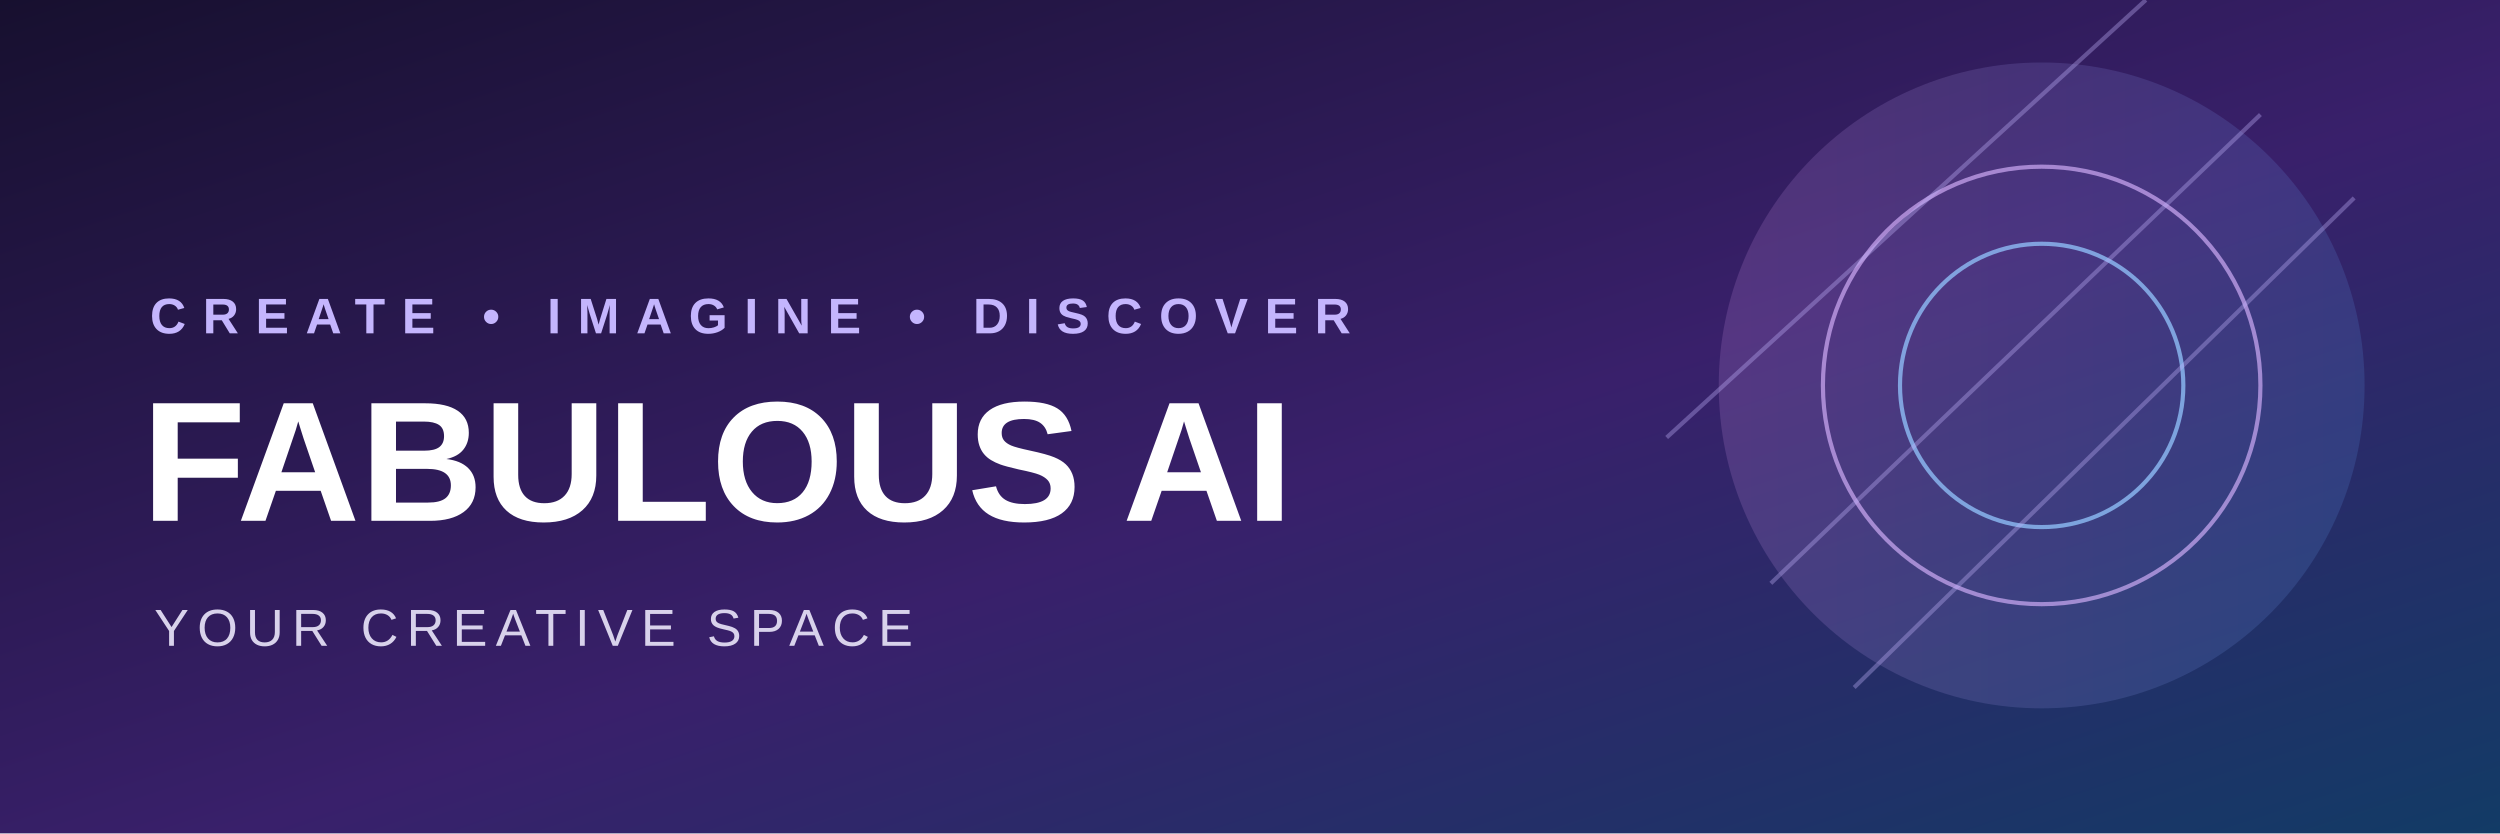
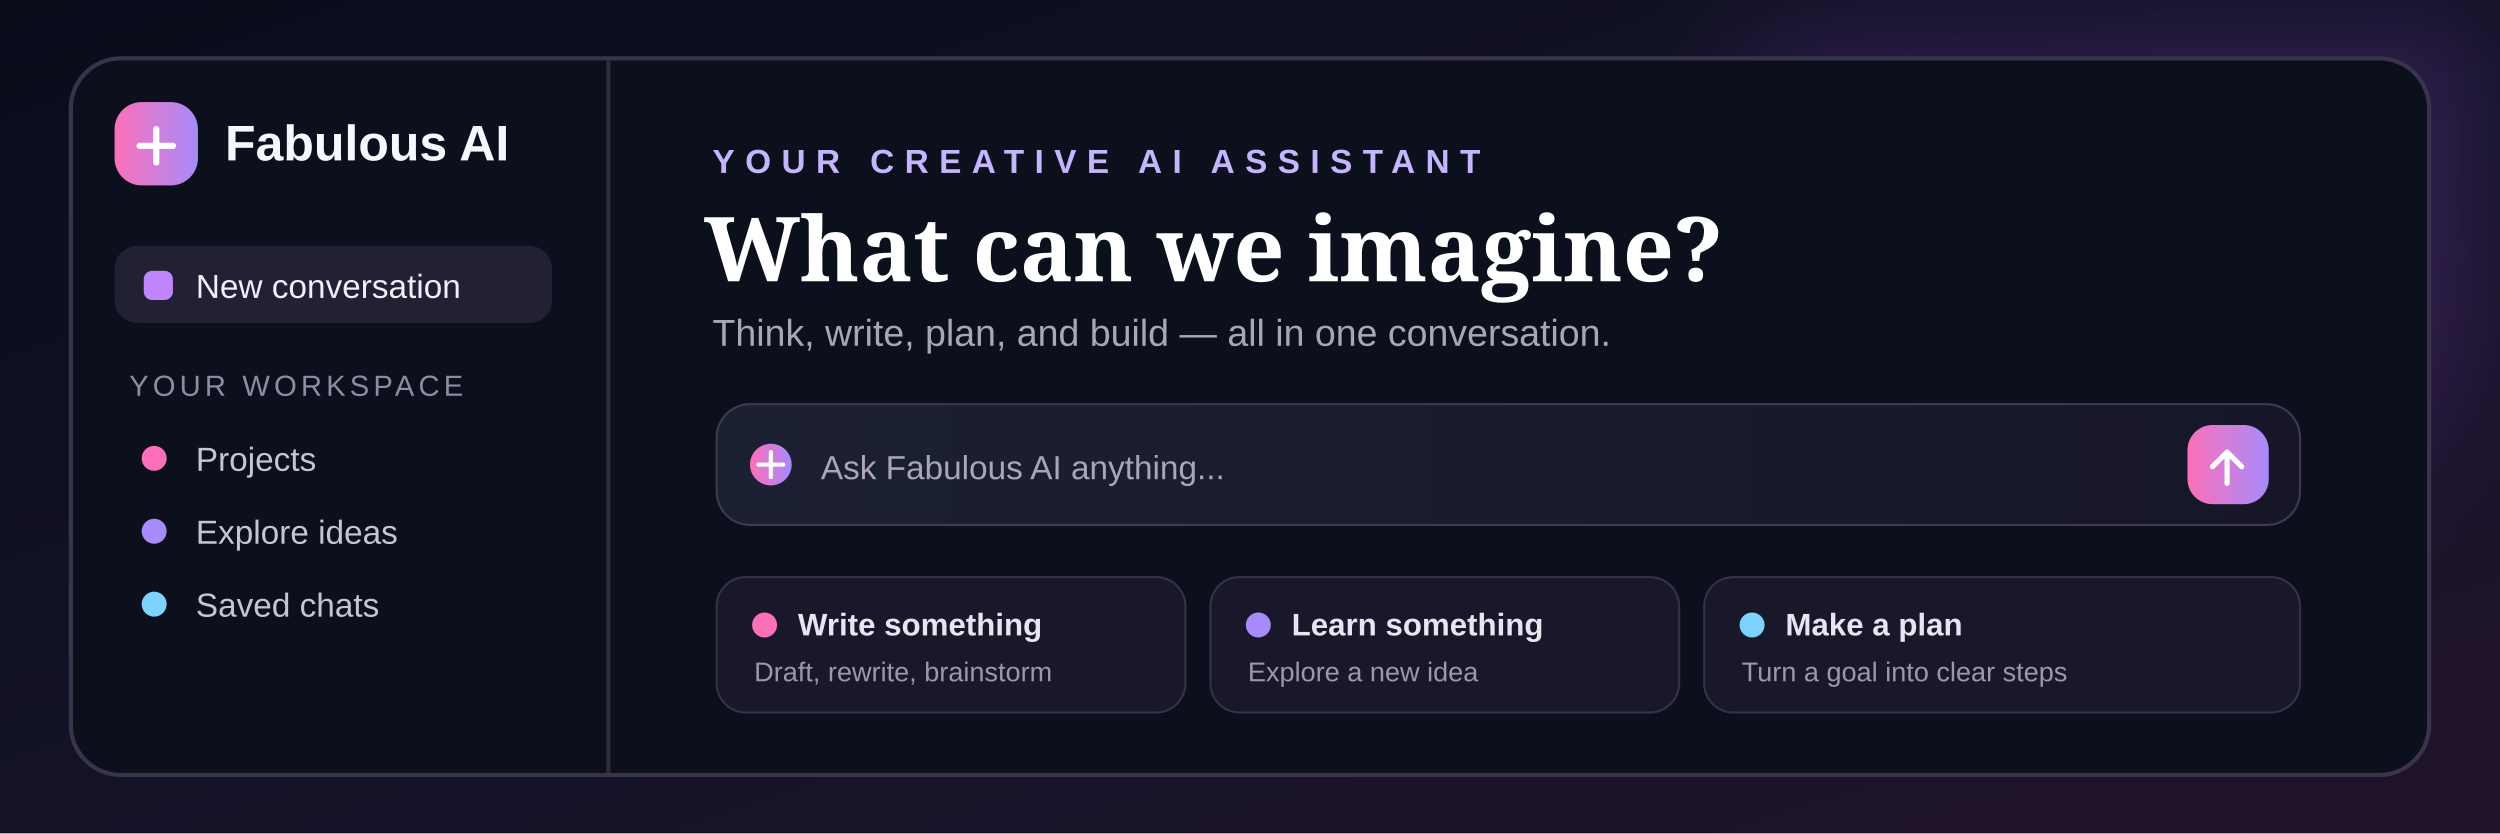
<svg xmlns="http://www.w3.org/2000/svg" width="1200" height="400" viewBox="0 0 1200 400" role="img" aria-labelledby="title desc">
  <defs>
    <linearGradient id="bg" x1="0" y1="0" x2="1" y2="1">
-       <stop stop-color="#17102f" />
-       <stop offset=".55" stop-color="#39206b" />
-       <stop offset="1" stop-color="#123b66" />
+       <stop stop-color="#090d1a" />
+       <stop offset=".58" stop-color="#151329" />
+       <stop offset="1" stop-color="#21132b" />
    </linearGradient>
-     <linearGradient id="orb">
-       <stop stop-color="#f0abfc" />
-       <stop offset="1" stop-color="#60a5fa" />
+     <linearGradient id="accent">
+       <stop stop-color="#fb70b9" />
+       <stop offset="1" stop-color="#a78bfa" />
    </linearGradient>
+     <linearGradient id="panel">
+       <stop stop-color="#1c2033" />
+       <stop offset="1" stop-color="#171629" />
+     </linearGradient>
+     <filter id="glow">
+       <feGaussianBlur stdDeviation="28" />
+     </filter>
  </defs>
  <rect width="1200" height="400" fill="url(#bg)" />
-   <circle cx="980" cy="185" r="155" fill="url(#orb)" opacity=".16" />
-   <circle cx="980" cy="185" r="105" fill="none" stroke="#d8b4fe" stroke-width="2" opacity=".65" />
-   <circle cx="980" cy="185" r="68" fill="none" stroke="#93c5fd" stroke-width="2" opacity=".75" />
-   <path d="M850 280 1085 55M890 330 1130 95M800 210 1030 0" stroke="#c4b5fd" stroke-width="2" opacity=".35" />
-   <text x="72" y="160" fill="#c4b5fd" font-family="Arial,sans-serif" font-size="24" font-weight="700" letter-spacing="8">CREATE • IMAGINE • DISCOVER</text>
-   <text x="68" y="250" fill="#fff" font-family="Arial,sans-serif" font-size="82" font-weight="800">FABULOUS AI</text>
-   <text x="74" y="310" fill="#d8d2eb" font-family="Arial,sans-serif" font-size="25" letter-spacing="4">YOUR CREATIVE SPACE</text>
+   <circle cx="1020" cy="80" r="190" fill="#a855f7" opacity=".16" filter="url(#glow)" />
+   <rect x="34" y="28" width="1132" height="344" rx="24" fill="#0c101c" stroke="#39344b" stroke-width="2" />
+   <path d="M292 29v342" stroke="#302b40" stroke-width="2" />
+   <rect x="55" y="49" width="40" height="40" rx="13" fill="url(#accent)" />
+   <path d="M67 70h16m-8-8v16" stroke="#fff" stroke-width="3" stroke-linecap="round" />
+   <text x="108" y="77" fill="#f8f6ff" font-family="Arial,sans-serif" font-size="24" font-weight="700">Fabulous AI</text>
+   <rect x="55" y="118" width="210" height="37" rx="11" fill="#222033" />
+   <rect x="69" y="130" width="14" height="14" rx="4" fill="#c084fc" />
+   <text x="94" y="143" fill="#f1eefa" font-family="Arial,sans-serif" font-size="16">New conversation</text>
+   <text x="62" y="190" fill="#908ba5" font-family="Arial,sans-serif" font-size="14" letter-spacing="2">YOUR WORKSPACE</text>
+   <circle cx="74" cy="220" r="6" fill="#fb70b9" />
+   <text x="94" y="226" fill="#c9c4d5" font-family="Arial,sans-serif" font-size="16">Projects</text>
+   <circle cx="74" cy="255" r="6" fill="#a78bfa" />
+   <text x="94" y="261" fill="#c9c4d5" font-family="Arial,sans-serif" font-size="16">Explore ideas</text>
+   <circle cx="74" cy="290" r="6" fill="#7dd3fc" />
+   <text x="94" y="296" fill="#c9c4d5" font-family="Arial,sans-serif" font-size="16">Saved chats</text>
+   <text x="342" y="83" fill="#c4b5fd" font-family="Arial,sans-serif" font-size="16" font-weight="700" letter-spacing="5">YOUR CREATIVE AI ASSISTANT</text>
+   <text x="338" y="135" fill="#fff" font-family="Georgia,serif" font-size="43" font-weight="700">What can we imagine?</text>
+   <text x="342" y="166" fill="#aaa5b8" font-family="Arial,sans-serif" font-size="18">Think, write, plan, and build — all in one conversation.</text>
+   <rect x="344" y="194" width="760" height="58" rx="16" fill="url(#panel)" stroke="#413950" />
+   <circle cx="370" cy="223" r="10" fill="url(#accent)" />
+   <path d="M370 217v12m-6-6h12" stroke="#fff" stroke-width="2" stroke-linecap="round" />
+   <text x="394" y="230" fill="#aaa5b8" font-family="Arial,sans-serif" font-size="16">Ask Fabulous AI anything...</text>
+   <rect x="1050" y="204" width="39" height="38" rx="12" fill="url(#accent)" />
+   <path d="M1062 224l7-7 7 7m-7-7v15" fill="none" stroke="#fff" stroke-width="2.5" stroke-linecap="round" stroke-linejoin="round" />
+   <rect x="344" y="277" width="225" height="65" rx="14" fill="#19182a" stroke="#383047" />
+   <circle cx="367" cy="300" r="6" fill="#fb70b9" />
+   <text x="383" y="305" fill="#e9e5f0" font-family="Arial,sans-serif" font-size="15" font-weight="700">Write something</text>
+   <text x="362" y="327" fill="#9d97ac" font-family="Arial,sans-serif" font-size="13">Draft, rewrite, brainstorm</text>
+   <rect x="581" y="277" width="225" height="65" rx="14" fill="#19182a" stroke="#383047" />
+   <circle cx="604" cy="300" r="6" fill="#a78bfa" />
+   <text x="620" y="305" fill="#e9e5f0" font-family="Arial,sans-serif" font-size="15" font-weight="700">Learn something</text>
+   <text x="599" y="327" fill="#9d97ac" font-family="Arial,sans-serif" font-size="13">Explore a new idea</text>
+   <rect x="818" y="277" width="286" height="65" rx="14" fill="#19182a" stroke="#383047" />
+   <circle cx="841" cy="300" r="6" fill="#7dd3fc" />
+   <text x="857" y="305" fill="#e9e5f0" font-family="Arial,sans-serif" font-size="15" font-weight="700">Make a plan</text>
+   <text x="836" y="327" fill="#9d97ac" font-family="Arial,sans-serif" font-size="13">Turn a goal into clear steps</text>
</svg>
